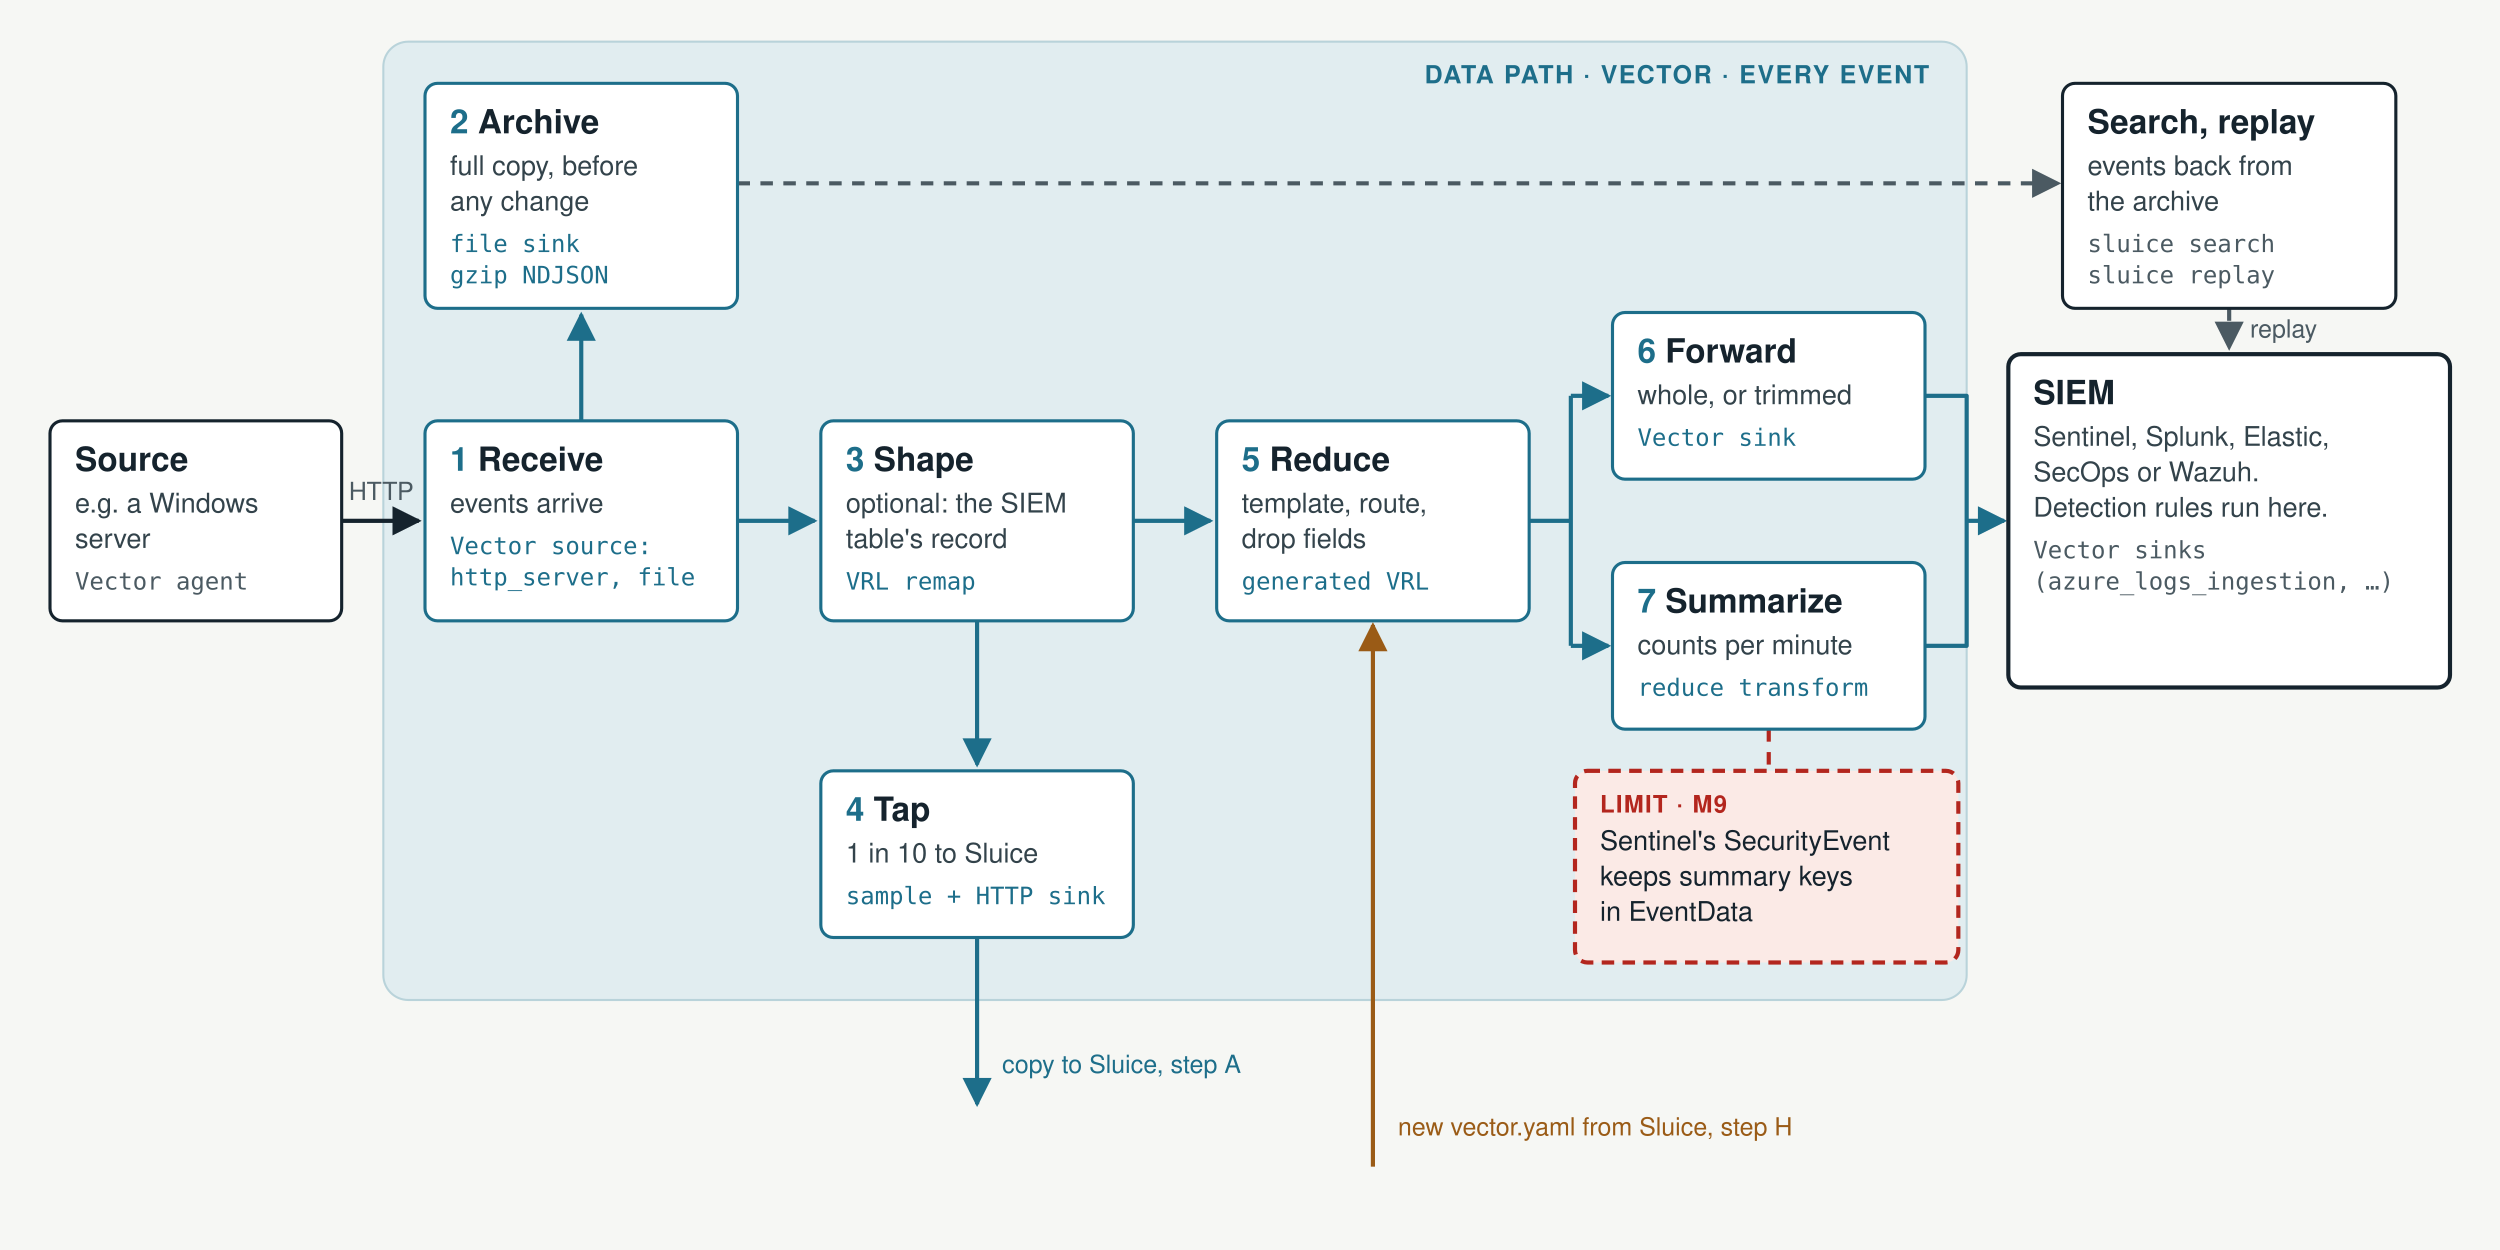
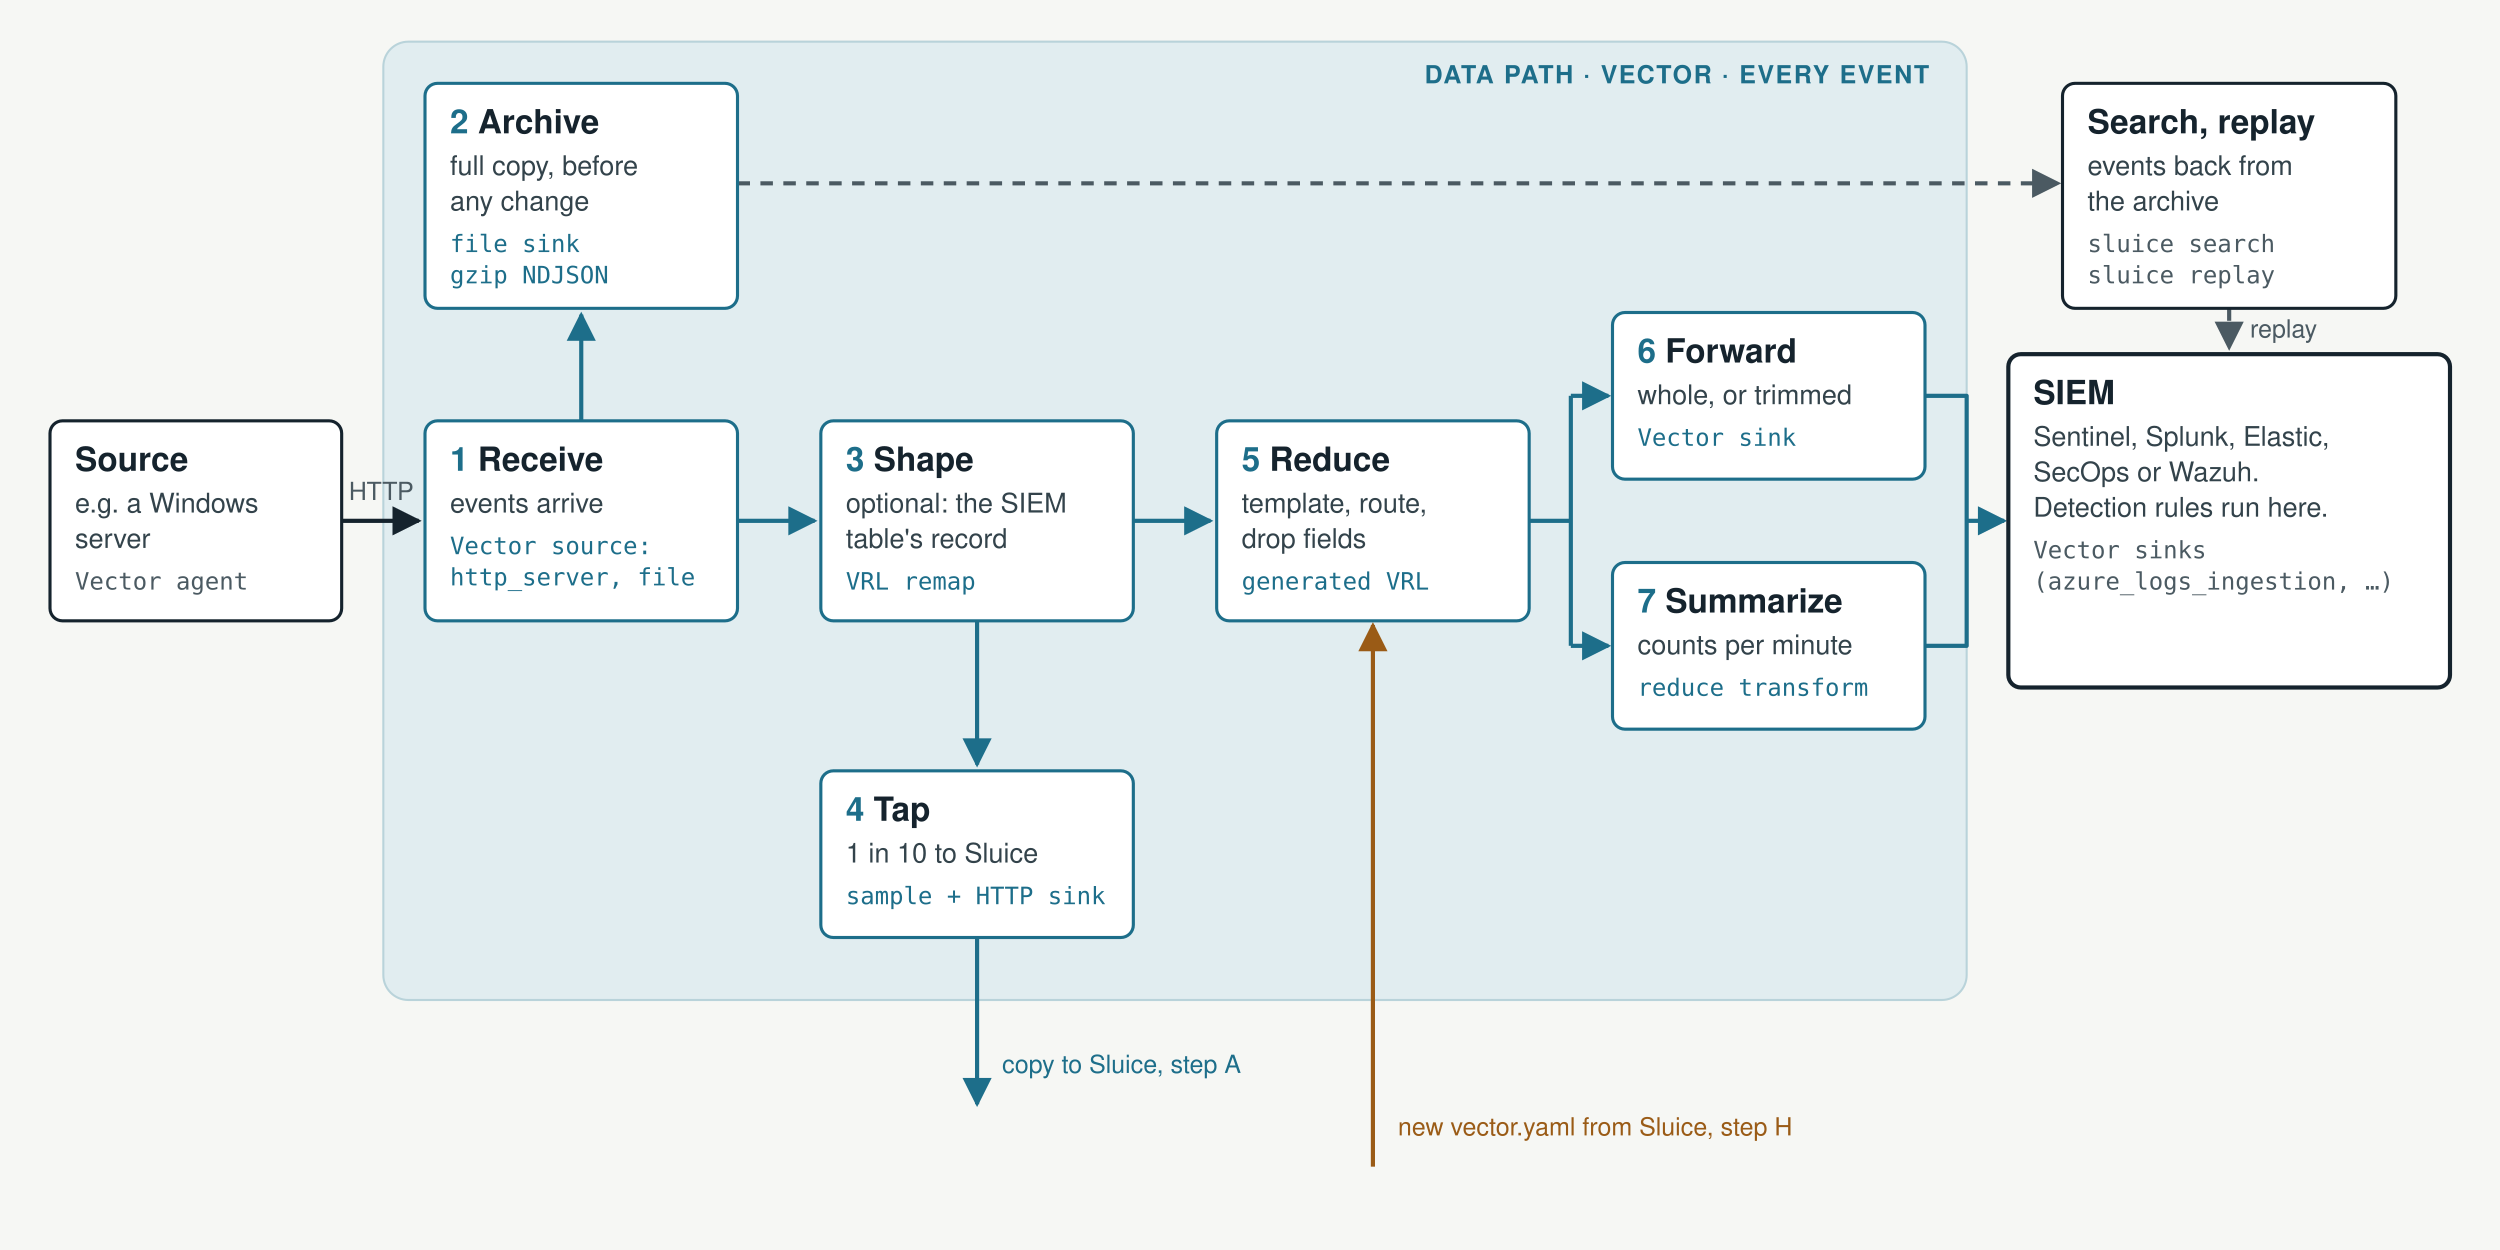
<svg xmlns="http://www.w3.org/2000/svg" viewBox="0 0 1200 600" width="1200" height="600" role="img" aria-label="The data path: what Vector does with every event">
  <defs>
    <marker id="h15232D" viewBox="0 0 10 10" refX="9" refY="5" markerWidth="7" markerHeight="7" orient="auto-start-reverse">
      <path d="M0,0 L10,5 L0,10 z" fill="#15232D" />
    </marker>
    <marker id="h1D6E8A" viewBox="0 0 10 10" refX="9" refY="5" markerWidth="7" markerHeight="7" orient="auto-start-reverse">
      <path d="M0,0 L10,5 L0,10 z" fill="#1D6E8A" />
    </marker>
    <marker id="h9A5B16" viewBox="0 0 10 10" refX="9" refY="5" markerWidth="7" markerHeight="7" orient="auto-start-reverse">
      <path d="M0,0 L10,5 L0,10 z" fill="#9A5B16" />
    </marker>
    <marker id="h4B5A62" viewBox="0 0 10 10" refX="9" refY="5" markerWidth="7" markerHeight="7" orient="auto-start-reverse">
      <path d="M0,0 L10,5 L0,10 z" fill="#4B5A62" />
    </marker>
  </defs>
  <rect width="1200" height="600" fill="#F6F7F4" />
  <rect x="184" y="20" width="760" height="460" rx="12" fill="#E1EDF0" stroke="#B9D3DA" />
  <text x="926" y="40" font-family="-apple-system, 'Segoe UI', Helvetica, Arial, sans-serif" font-size="12" font-weight="700" fill="#1D6E8A" text-anchor="end" letter-spacing="0.8">DATA PATH · VECTOR · EVERY EVENT</text>
  <polyline points="164,250 201,250" fill="none" stroke="#15232D" stroke-width="2" stroke-linejoin="round" marker-end="url(#h15232D)" />
  <polyline points="354,250 391,250" fill="none" stroke="#1D6E8A" stroke-width="2" stroke-linejoin="round" marker-end="url(#h1D6E8A)" />
  <polyline points="544,250 581,250" fill="none" stroke="#1D6E8A" stroke-width="2" stroke-linejoin="round" marker-end="url(#h1D6E8A)" />
  <polyline points="279,202 279,151" fill="none" stroke="#1D6E8A" stroke-width="2" stroke-linejoin="round" marker-end="url(#h1D6E8A)" />
  <polyline points="354,88 988,88" fill="none" stroke="#4B5A62" stroke-width="2" stroke-linejoin="round" stroke-dasharray="6 5" marker-end="url(#h4B5A62)" />
  <polyline points="1070,148 1070,167" fill="none" stroke="#4B5A62" stroke-width="2" stroke-linejoin="round" stroke-dasharray="6 5" marker-end="url(#h4B5A62)" />
  <polyline points="469,298 469,367" fill="none" stroke="#1D6E8A" stroke-width="2" stroke-linejoin="round" marker-end="url(#h1D6E8A)" />
  <polyline points="734,250 754,250" fill="none" stroke="#1D6E8A" stroke-width="2" stroke-linejoin="round" />
  <polyline points="754,190 754,310" fill="none" stroke="#1D6E8A" stroke-width="2" stroke-linejoin="round" />
  <polyline points="754,190 772,190" fill="none" stroke="#1D6E8A" stroke-width="2" stroke-linejoin="round" marker-end="url(#h1D6E8A)" />
  <polyline points="754,310 772,310" fill="none" stroke="#1D6E8A" stroke-width="2" stroke-linejoin="round" marker-end="url(#h1D6E8A)" />
  <polyline points="924,190 944,190 944,310 924,310" fill="none" stroke="#1D6E8A" stroke-width="2" stroke-linejoin="round" />
  <polyline points="944,250 962,250" fill="none" stroke="#1D6E8A" stroke-width="2" stroke-linejoin="round" marker-end="url(#h1D6E8A)" />
  <polyline points="469,450 469,530" fill="none" stroke="#1D6E8A" stroke-width="2" stroke-linejoin="round" marker-end="url(#h1D6E8A)" />
  <polyline points="659,560 659,300" fill="none" stroke="#9A5B16" stroke-width="2" stroke-linejoin="round" marker-end="url(#h9A5B16)" />
-   <polyline points="849,350 849,368" fill="none" stroke="#B3261E" stroke-width="2" stroke-linejoin="round" stroke-dasharray="6 5" />
  <rect x="24" y="202" width="140" height="96" rx="6" fill="#FFFFFF" stroke="#15232D" stroke-width="1.5" />
  <text x="36" y="226" font-family="-apple-system, 'Segoe UI', Helvetica, Arial, sans-serif" font-size="16" font-weight="700" fill="#15232D">Source</text>
  <text x="36" y="246" font-family="-apple-system, 'Segoe UI', Helvetica, Arial, sans-serif" font-size="13" font-weight="400" fill="#33434B" text-anchor="start">e.g. a Windows</text>
  <text x="36" y="263" font-family="-apple-system, 'Segoe UI', Helvetica, Arial, sans-serif" font-size="13" font-weight="400" fill="#33434B" text-anchor="start">server</text>
  <text x="36" y="283" font-family="ui-monospace, SFMono-Regular, Menlo, Consolas, monospace" font-size="11.5" font-weight="400" fill="#4B5A62" text-anchor="start">Vector agent</text>
  <rect x="204" y="40" width="150" height="108" rx="6" fill="#FFFFFF" stroke="#1D6E8A" stroke-width="1.5" />
  <text x="216" y="64" font-family="-apple-system, 'Segoe UI', Helvetica, Arial, sans-serif" font-size="16" font-weight="700" fill="#15232D">
    <tspan fill="#1D6E8A">2</tspan>  Archive</text>
  <text x="216" y="84" font-family="-apple-system, 'Segoe UI', Helvetica, Arial, sans-serif" font-size="13" font-weight="400" fill="#33434B" text-anchor="start">full copy, before</text>
  <text x="216" y="101" font-family="-apple-system, 'Segoe UI', Helvetica, Arial, sans-serif" font-size="13" font-weight="400" fill="#33434B" text-anchor="start">any change</text>
  <text x="216" y="121" font-family="ui-monospace, SFMono-Regular, Menlo, Consolas, monospace" font-size="11.5" font-weight="400" fill="#1D6E8A" text-anchor="start">file sink</text>
  <text x="216" y="136" font-family="ui-monospace, SFMono-Regular, Menlo, Consolas, monospace" font-size="11.5" font-weight="400" fill="#1D6E8A" text-anchor="start">gzip NDJSON</text>
  <rect x="204" y="202" width="150" height="96" rx="6" fill="#FFFFFF" stroke="#1D6E8A" stroke-width="1.5" />
  <text x="216" y="226" font-family="-apple-system, 'Segoe UI', Helvetica, Arial, sans-serif" font-size="16" font-weight="700" fill="#15232D">
    <tspan fill="#1D6E8A">1</tspan>  Receive</text>
  <text x="216" y="246" font-family="-apple-system, 'Segoe UI', Helvetica, Arial, sans-serif" font-size="13" font-weight="400" fill="#33434B" text-anchor="start">events arrive</text>
  <text x="216" y="266" font-family="ui-monospace, SFMono-Regular, Menlo, Consolas, monospace" font-size="11.5" font-weight="400" fill="#1D6E8A" text-anchor="start">Vector source:</text>
  <text x="216" y="281" font-family="ui-monospace, SFMono-Regular, Menlo, Consolas, monospace" font-size="11.5" font-weight="400" fill="#1D6E8A" text-anchor="start">http_server, file</text>
  <rect x="394" y="202" width="150" height="96" rx="6" fill="#FFFFFF" stroke="#1D6E8A" stroke-width="1.5" />
  <text x="406" y="226" font-family="-apple-system, 'Segoe UI', Helvetica, Arial, sans-serif" font-size="16" font-weight="700" fill="#15232D">
    <tspan fill="#1D6E8A">3</tspan>  Shape</text>
  <text x="406" y="246" font-family="-apple-system, 'Segoe UI', Helvetica, Arial, sans-serif" font-size="13" font-weight="400" fill="#33434B" text-anchor="start">optional: the SIEM</text>
  <text x="406" y="263" font-family="-apple-system, 'Segoe UI', Helvetica, Arial, sans-serif" font-size="13" font-weight="400" fill="#33434B" text-anchor="start">table's record</text>
  <text x="406" y="283" font-family="ui-monospace, SFMono-Regular, Menlo, Consolas, monospace" font-size="11.5" font-weight="400" fill="#1D6E8A" text-anchor="start">VRL remap</text>
  <rect x="394" y="370" width="150" height="80" rx="6" fill="#FFFFFF" stroke="#1D6E8A" stroke-width="1.5" />
  <text x="406" y="394" font-family="-apple-system, 'Segoe UI', Helvetica, Arial, sans-serif" font-size="16" font-weight="700" fill="#15232D">
    <tspan fill="#1D6E8A">4</tspan>  Tap</text>
  <text x="406" y="414" font-family="-apple-system, 'Segoe UI', Helvetica, Arial, sans-serif" font-size="13" font-weight="400" fill="#33434B" text-anchor="start">1 in 10 to Sluice</text>
  <text x="406" y="434" font-family="ui-monospace, SFMono-Regular, Menlo, Consolas, monospace" font-size="11.5" font-weight="400" fill="#1D6E8A" text-anchor="start">sample + HTTP sink</text>
  <rect x="584" y="202" width="150" height="96" rx="6" fill="#FFFFFF" stroke="#1D6E8A" stroke-width="1.5" />
  <text x="596" y="226" font-family="-apple-system, 'Segoe UI', Helvetica, Arial, sans-serif" font-size="16" font-weight="700" fill="#15232D">
    <tspan fill="#1D6E8A">5</tspan>  Reduce</text>
  <text x="596" y="246" font-family="-apple-system, 'Segoe UI', Helvetica, Arial, sans-serif" font-size="13" font-weight="400" fill="#33434B" text-anchor="start">template, route,</text>
  <text x="596" y="263" font-family="-apple-system, 'Segoe UI', Helvetica, Arial, sans-serif" font-size="13" font-weight="400" fill="#33434B" text-anchor="start">drop fields</text>
  <text x="596" y="283" font-family="ui-monospace, SFMono-Regular, Menlo, Consolas, monospace" font-size="11.5" font-weight="400" fill="#1D6E8A" text-anchor="start">generated VRL</text>
  <rect x="774" y="150" width="150" height="80" rx="6" fill="#FFFFFF" stroke="#1D6E8A" stroke-width="1.5" />
  <text x="786" y="174" font-family="-apple-system, 'Segoe UI', Helvetica, Arial, sans-serif" font-size="16" font-weight="700" fill="#15232D">
    <tspan fill="#1D6E8A">6</tspan>  Forward</text>
  <text x="786" y="194" font-family="-apple-system, 'Segoe UI', Helvetica, Arial, sans-serif" font-size="13" font-weight="400" fill="#33434B" text-anchor="start">whole, or trimmed</text>
  <text x="786" y="214" font-family="ui-monospace, SFMono-Regular, Menlo, Consolas, monospace" font-size="11.5" font-weight="400" fill="#1D6E8A" text-anchor="start">Vector sink</text>
  <rect x="774" y="270" width="150" height="80" rx="6" fill="#FFFFFF" stroke="#1D6E8A" stroke-width="1.5" />
  <text x="786" y="294" font-family="-apple-system, 'Segoe UI', Helvetica, Arial, sans-serif" font-size="16" font-weight="700" fill="#15232D">
    <tspan fill="#1D6E8A">7</tspan>  Summarize</text>
  <text x="786" y="314" font-family="-apple-system, 'Segoe UI', Helvetica, Arial, sans-serif" font-size="13" font-weight="400" fill="#33434B" text-anchor="start">counts per minute</text>
  <text x="786" y="334" font-family="ui-monospace, SFMono-Regular, Menlo, Consolas, monospace" font-size="11.5" font-weight="400" fill="#1D6E8A" text-anchor="start">reduce transform</text>
  <rect x="964" y="170" width="212" height="160" rx="6" fill="#FFFFFF" stroke="#15232D" stroke-width="2" />
  <text x="976" y="194" font-family="-apple-system, 'Segoe UI', Helvetica, Arial, sans-serif" font-size="16" font-weight="700" fill="#15232D">SIEM</text>
  <text x="976" y="214" font-family="-apple-system, 'Segoe UI', Helvetica, Arial, sans-serif" font-size="13" font-weight="400" fill="#33434B" text-anchor="start">Sentinel, Splunk, Elastic,</text>
  <text x="976" y="231" font-family="-apple-system, 'Segoe UI', Helvetica, Arial, sans-serif" font-size="13" font-weight="400" fill="#33434B" text-anchor="start">SecOps or Wazuh.</text>
  <text x="976" y="248" font-family="-apple-system, 'Segoe UI', Helvetica, Arial, sans-serif" font-size="13" font-weight="400" fill="#33434B" text-anchor="start">Detection rules run here.</text>
  <text x="976" y="268" font-family="ui-monospace, SFMono-Regular, Menlo, Consolas, monospace" font-size="11.5" font-weight="400" fill="#4B5A62" text-anchor="start">Vector sinks</text>
  <text x="976" y="283" font-family="ui-monospace, SFMono-Regular, Menlo, Consolas, monospace" font-size="11.5" font-weight="400" fill="#4B5A62" text-anchor="start">(azure_logs_ingestion, …)</text>
  <rect x="990" y="40" width="160" height="108" rx="6" fill="#FFFFFF" stroke="#15232D" stroke-width="1.5" />
  <text x="1002" y="64" font-family="-apple-system, 'Segoe UI', Helvetica, Arial, sans-serif" font-size="16" font-weight="700" fill="#15232D">Search, replay</text>
  <text x="1002" y="84" font-family="-apple-system, 'Segoe UI', Helvetica, Arial, sans-serif" font-size="13" font-weight="400" fill="#33434B" text-anchor="start">events back from</text>
  <text x="1002" y="101" font-family="-apple-system, 'Segoe UI', Helvetica, Arial, sans-serif" font-size="13" font-weight="400" fill="#33434B" text-anchor="start">the archive</text>
  <text x="1002" y="121" font-family="ui-monospace, SFMono-Regular, Menlo, Consolas, monospace" font-size="11.5" font-weight="400" fill="#4B5A62" text-anchor="start">sluice search</text>
  <text x="1002" y="136" font-family="ui-monospace, SFMono-Regular, Menlo, Consolas, monospace" font-size="11.5" font-weight="400" fill="#4B5A62" text-anchor="start">sluice replay</text>
-   <rect x="756" y="370" width="184" height="92" rx="6" fill="#FBEAE6" stroke="#B3261E" stroke-width="2" stroke-dasharray="6 4" />
-   <text x="768" y="390" font-family="-apple-system, 'Segoe UI', Helvetica, Arial, sans-serif" font-size="11.5" font-weight="700" fill="#B3261E" text-anchor="start" letter-spacing="0.6">LIMIT · M9</text>
-   <text x="768" y="408" font-family="-apple-system, 'Segoe UI', Helvetica, Arial, sans-serif" font-size="13" font-weight="400" fill="#15232D" text-anchor="start">Sentinel's SecurityEvent</text>
-   <text x="768" y="425" font-family="-apple-system, 'Segoe UI', Helvetica, Arial, sans-serif" font-size="13" font-weight="400" fill="#15232D" text-anchor="start">keeps summary keys</text>
-   <text x="768" y="442" font-family="-apple-system, 'Segoe UI', Helvetica, Arial, sans-serif" font-size="13" font-weight="400" fill="#15232D" text-anchor="start">in EventData</text>
  <text x="183" y="240" font-family="-apple-system, 'Segoe UI', Helvetica, Arial, sans-serif" font-size="12" font-weight="400" fill="#4B5A62" text-anchor="middle">HTTP</text>
  <text x="1080" y="162" font-family="-apple-system, 'Segoe UI', Helvetica, Arial, sans-serif" font-size="12" font-weight="400" fill="#4B5A62" text-anchor="start">replay</text>
  <text x="481" y="515" font-family="-apple-system, 'Segoe UI', Helvetica, Arial, sans-serif" font-size="12" font-weight="400" fill="#1D6E8A" text-anchor="start">copy to Sluice, step A</text>
  <text x="671" y="545" font-family="-apple-system, 'Segoe UI', Helvetica, Arial, sans-serif" font-size="12" font-weight="400" fill="#9A5B16" text-anchor="start">new vector.yaml from Sluice, step H</text>
</svg>
